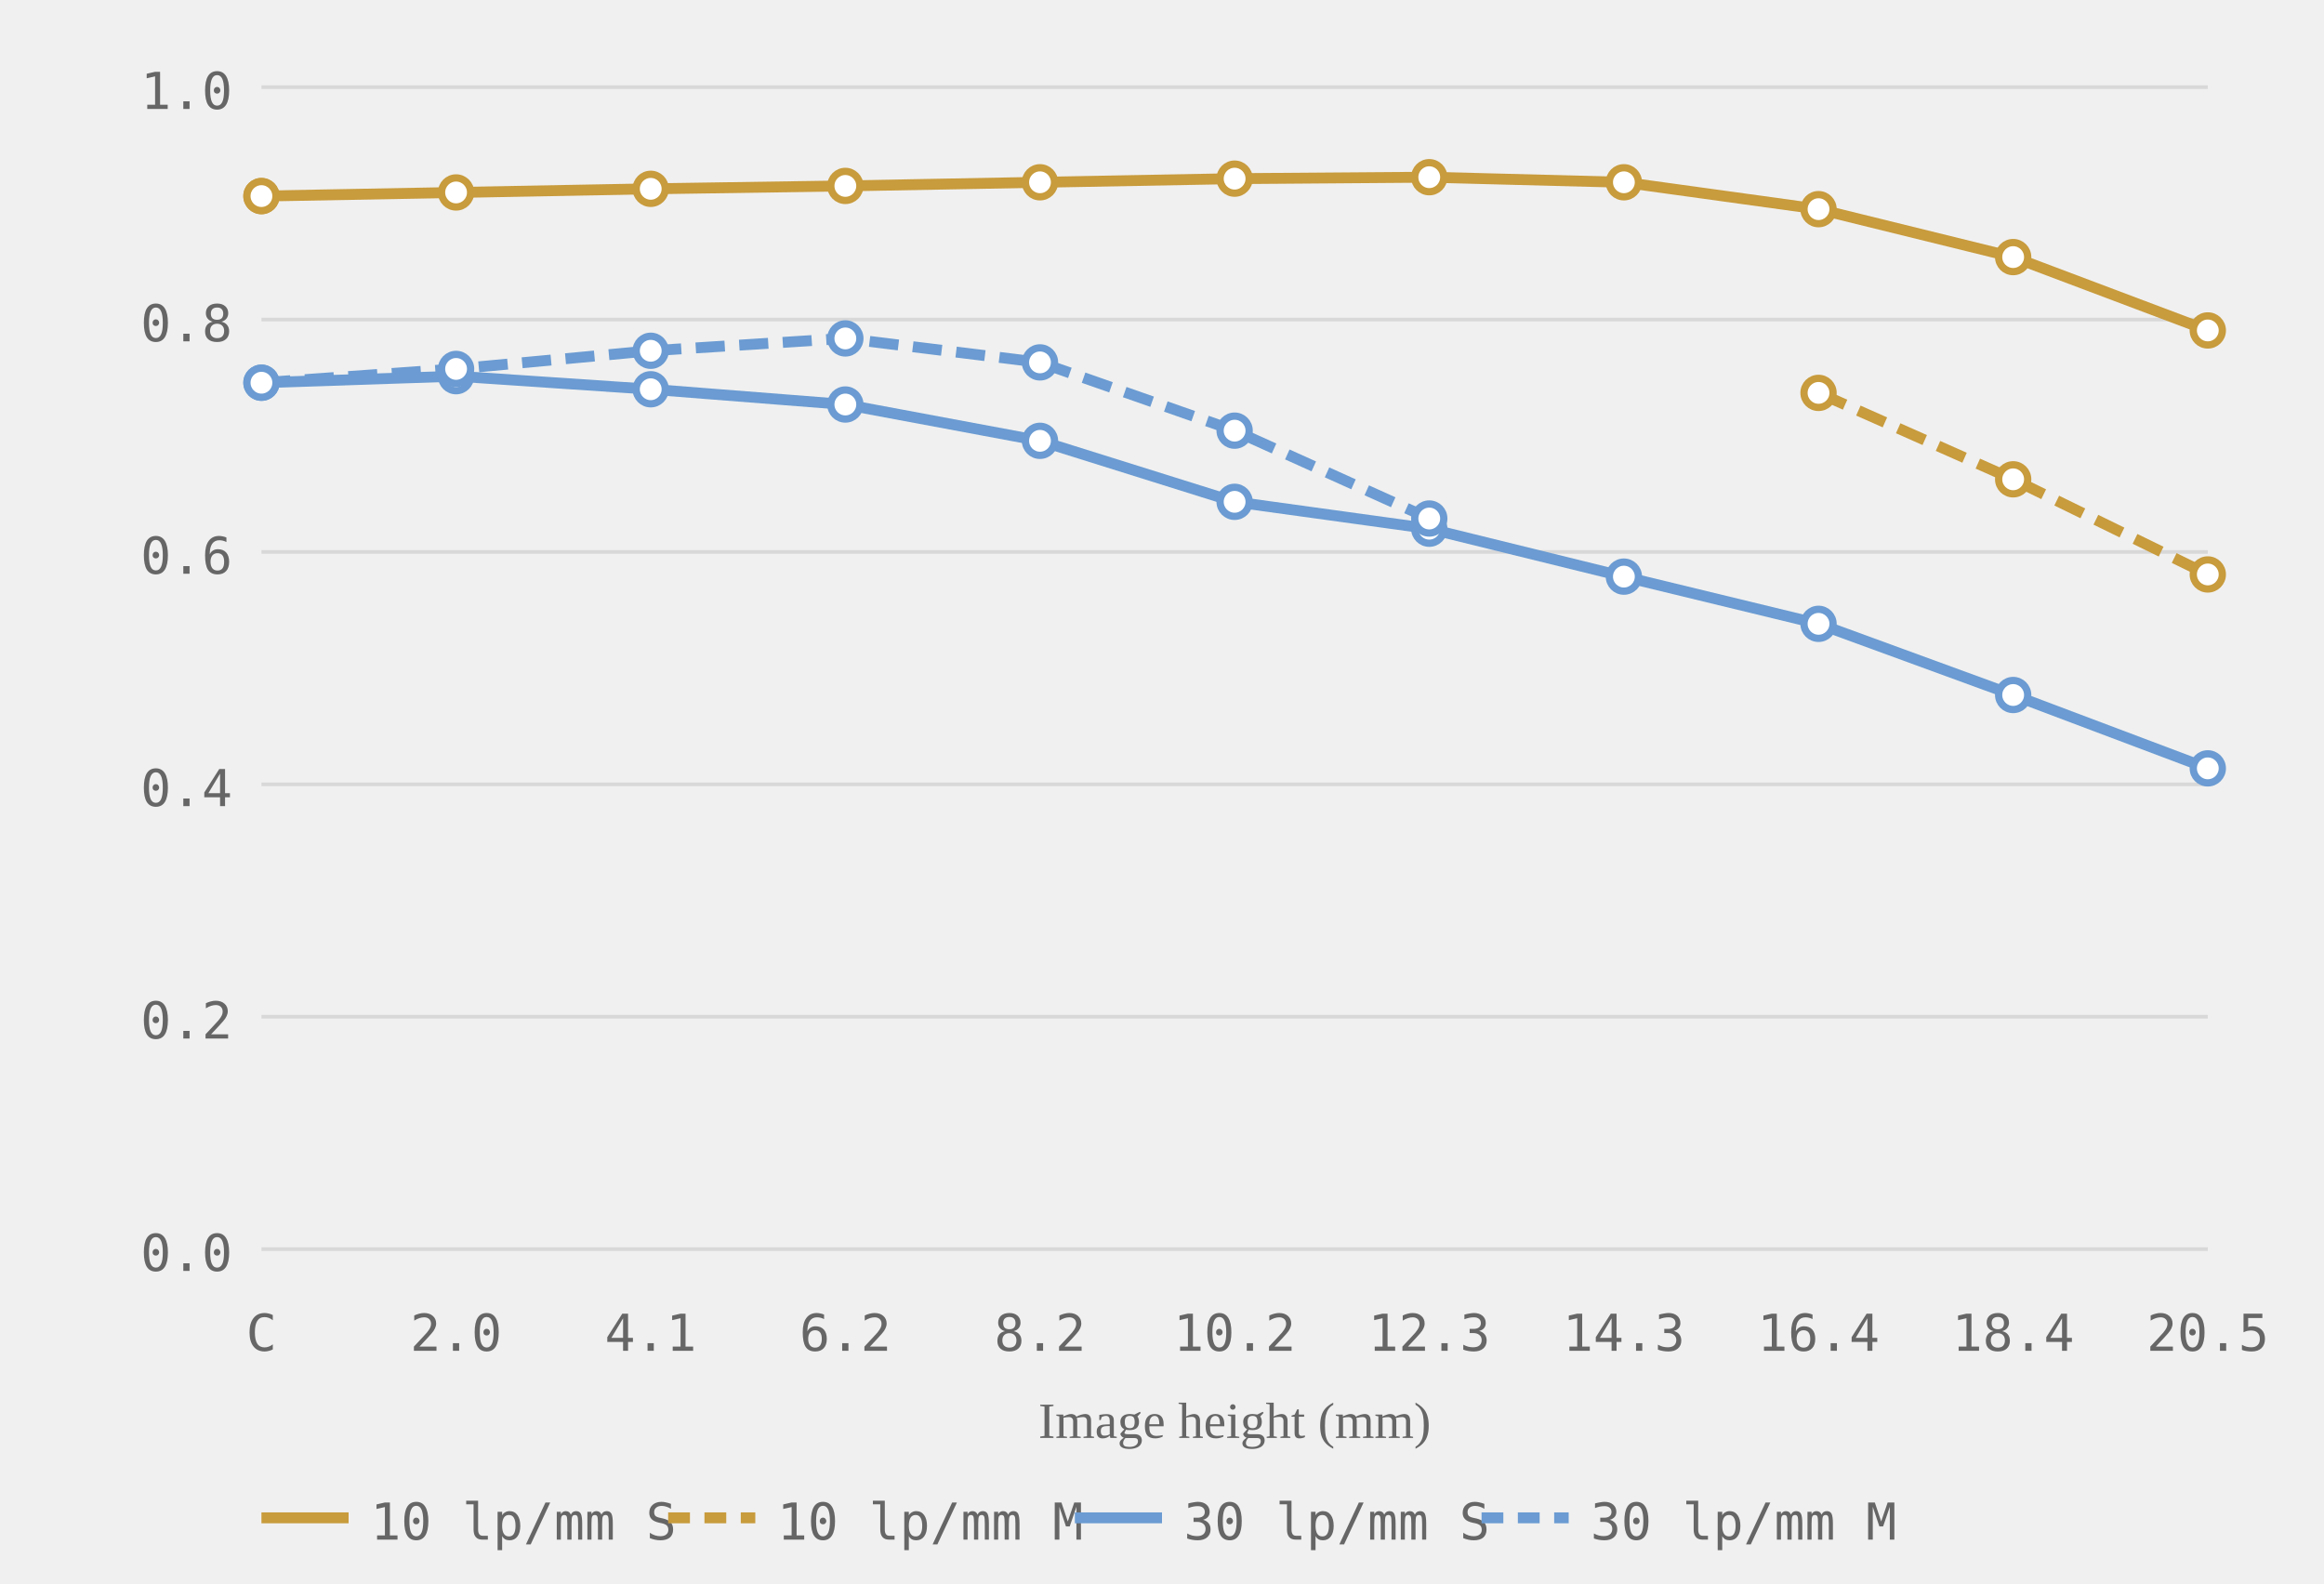
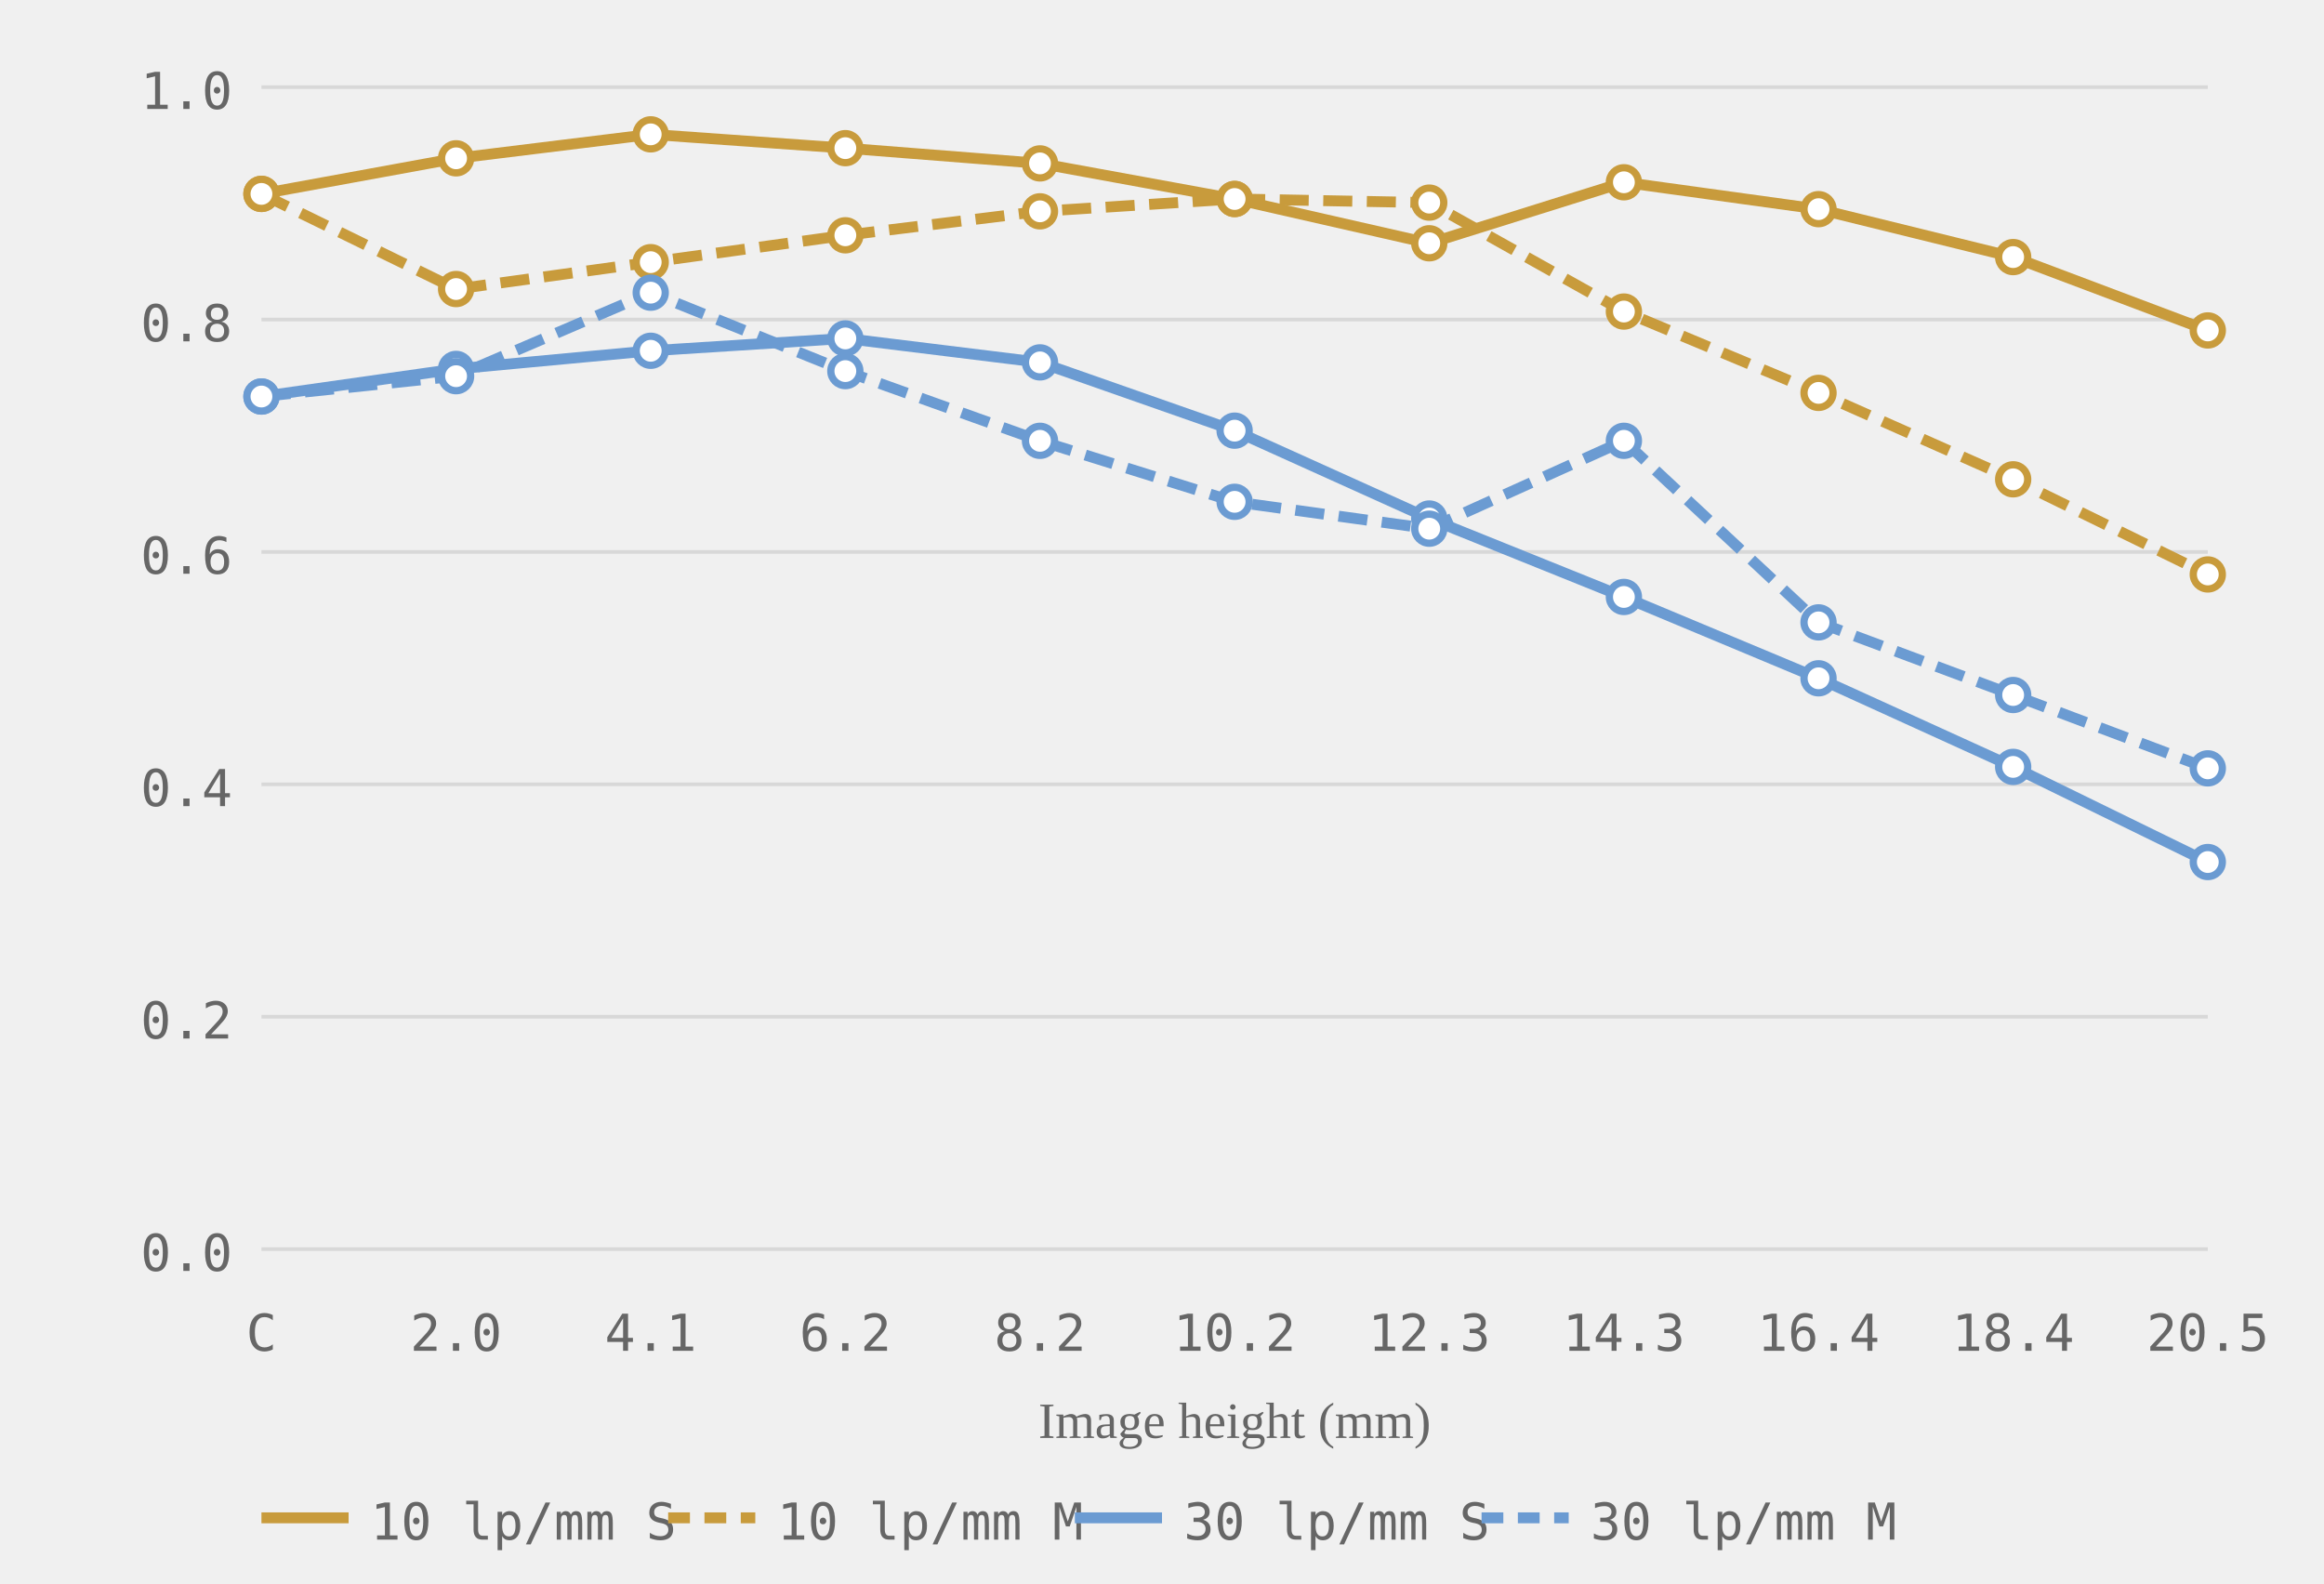
<svg xmlns="http://www.w3.org/2000/svg" viewBox="0 0 320 218" role="img" aria-label="MTF chart, generated from readings">
  <style>.grid-line { stroke: #d8d8d8; stroke-width: 0.5; }.axis-label { font-size: 7px; fill: #666666; font-family: ui-monospace, monospace; }.axis-y { text-anchor: end; }.axis-x { text-anchor: middle; }.axis-title { font-size: 7px; fill: #666666; text-anchor: middle; }.curve { fill: none; stroke-width: 1.5; }.curve-m { stroke-dasharray: 4 2; }.dot { fill: white; stroke-width: 1; }.legend-text { font-size: 7px; fill: #666666; font-family: ui-monospace, monospace; }</style>
  <line class="grid-line" x1="36" y1="172.0" x2="304" y2="172.0" />
  <line class="grid-line" x1="36" y1="140.0" x2="304" y2="140.0" />
  <line class="grid-line" x1="36" y1="108.0" x2="304" y2="108.0" />
  <line class="grid-line" x1="36" y1="76.0" x2="304" y2="76.0" />
  <line class="grid-line" x1="36" y1="44.0" x2="304" y2="44.0" />
  <line class="grid-line" x1="36" y1="12.0" x2="304" y2="12.0" />
  <text class="axis-label axis-y" x="32" y="175.0">0.0</text>
  <text class="axis-label axis-y" x="32" y="143.0">0.2</text>
  <text class="axis-label axis-y" x="32" y="111.0">0.4</text>
  <text class="axis-label axis-y" x="32" y="79.0">0.6</text>
  <text class="axis-label axis-y" x="32" y="47.0">0.8</text>
  <text class="axis-label axis-y" x="32" y="15.0">1.0</text>
  <text class="axis-label axis-x" x="36.0" y="186">C</text>
  <text class="axis-label axis-x" x="62.8" y="186">2.0</text>
  <text class="axis-label axis-x" x="89.6" y="186">4.1</text>
  <text class="axis-label axis-x" x="116.4" y="186">6.2</text>
  <text class="axis-label axis-x" x="143.2" y="186">8.2</text>
  <text class="axis-label axis-x" x="170.0" y="186">10.2</text>
  <text class="axis-label axis-x" x="196.8" y="186">12.3</text>
  <text class="axis-label axis-x" x="223.6" y="186">14.3</text>
  <text class="axis-label axis-x" x="250.4" y="186">16.4</text>
  <text class="axis-label axis-x" x="277.2" y="186">18.4</text>
  <text class="axis-label axis-x" x="304.0" y="186">20.5</text>
  <text class="axis-title" x="170.0" y="198">Image height (mm)</text>
-   <polyline class="curve curve-10" style="stroke:#c89b3c" points="36.0,27.0 62.8,26.5 89.6,26.0 116.4,25.6 143.2,25.1 170.0,24.6 196.8,24.4 223.6,25.1 250.4,28.8 277.2,35.4 304.0,45.5" />
-   <polyline class="curve curve-10 curve-m" style="stroke:#c89b3c" points="250.4,54.1 277.2,66.0 304.0,79.1" stroke-dasharray="4 2" />
-   <polyline class="curve curve-30" style="stroke:#6b9bd2" points="36.0,52.7 62.8,51.8 89.6,53.6 116.4,55.7 143.2,60.7 170.0,69.1 196.8,72.8 223.6,79.4 250.4,85.9 277.2,95.7 304.0,105.8" />
-   <polyline class="curve curve-30 curve-m" style="stroke:#6b9bd2" points="36.0,52.7 62.8,50.8 89.6,48.3 116.4,46.6 143.2,49.9 170.0,59.3 196.8,71.4" stroke-dasharray="4 2" />
-   <circle class="dot dot-10" style="stroke:#c89b3c" cx="36.0" cy="27.0" r="2" />
-   <circle class="dot dot-10" style="stroke:#c89b3c" cx="62.8" cy="26.5" r="2" />
-   <circle class="dot dot-10" style="stroke:#c89b3c" cx="89.6" cy="26.0" r="2" />
-   <circle class="dot dot-10" style="stroke:#c89b3c" cx="116.4" cy="25.6" r="2" />
-   <circle class="dot dot-10" style="stroke:#c89b3c" cx="143.2" cy="25.1" r="2" />
-   <circle class="dot dot-10" style="stroke:#c89b3c" cx="170.0" cy="24.6" r="2" />
-   <circle class="dot dot-10" style="stroke:#c89b3c" cx="196.8" cy="24.4" r="2" />
+   <polyline class="curve curve-10" style="stroke:#c89b3c" points="36.0,26.7 62.8,21.8 89.6,18.5 116.4,20.4 143.2,22.5 170.0,27.4 196.8,33.5 223.6,25.1 250.4,28.8 277.2,35.4 304.0,45.5" />
+   <polyline class="curve curve-10 curve-m" style="stroke:#c89b3c" points="36.0,26.7 62.8,39.8 89.6,36.1 116.4,32.4 143.2,29.1 170.0,27.4 196.8,27.9 223.6,42.9 250.4,54.1 277.2,66.0 304.0,79.1" stroke-dasharray="4 2" />
+   <polyline class="curve curve-30" style="stroke:#6b9bd2" points="36.0,54.6 62.8,50.8 89.6,48.3 116.4,46.6 143.2,49.9 170.0,59.3 196.8,71.4 223.6,82.2 250.4,93.4 277.2,105.6 304.0,118.7" />
+   <polyline class="curve curve-30 curve-m" style="stroke:#6b9bd2" points="36.0,54.6 62.8,51.8 89.6,40.3 116.4,51.1 143.2,60.7 170.0,69.1 196.8,72.8 223.6,60.7 250.4,85.7 277.2,95.7 304.0,105.8" stroke-dasharray="4 2" />
+   <circle class="dot dot-10" style="stroke:#c89b3c" cx="36.0" cy="26.7" r="2" />
+   <circle class="dot dot-10" style="stroke:#c89b3c" cx="62.8" cy="21.8" r="2" />
+   <circle class="dot dot-10" style="stroke:#c89b3c" cx="89.6" cy="18.5" r="2" />
+   <circle class="dot dot-10" style="stroke:#c89b3c" cx="116.4" cy="20.4" r="2" />
+   <circle class="dot dot-10" style="stroke:#c89b3c" cx="143.2" cy="22.5" r="2" />
+   <circle class="dot dot-10" style="stroke:#c89b3c" cx="170.0" cy="27.4" r="2" />
+   <circle class="dot dot-10" style="stroke:#c89b3c" cx="196.8" cy="33.5" r="2" />
  <circle class="dot dot-10" style="stroke:#c89b3c" cx="223.6" cy="25.1" r="2" />
  <circle class="dot dot-10" style="stroke:#c89b3c" cx="250.4" cy="28.8" r="2" />
  <circle class="dot dot-10" style="stroke:#c89b3c" cx="277.2" cy="35.4" r="2" />
  <circle class="dot dot-10" style="stroke:#c89b3c" cx="304.0" cy="45.5" r="2" />
-   <circle class="dot dot-10" style="stroke:#c89b3c" cx="36.0" cy="27.0" r="2" />
+   <circle class="dot dot-10" style="stroke:#c89b3c" cx="36.0" cy="26.7" r="2" />
+   <circle class="dot dot-10" style="stroke:#c89b3c" cx="62.8" cy="39.8" r="2" />
+   <circle class="dot dot-10" style="stroke:#c89b3c" cx="89.6" cy="36.1" r="2" />
+   <circle class="dot dot-10" style="stroke:#c89b3c" cx="116.4" cy="32.4" r="2" />
+   <circle class="dot dot-10" style="stroke:#c89b3c" cx="143.2" cy="29.1" r="2" />
+   <circle class="dot dot-10" style="stroke:#c89b3c" cx="170.0" cy="27.4" r="2" />
+   <circle class="dot dot-10" style="stroke:#c89b3c" cx="196.8" cy="27.9" r="2" />
+   <circle class="dot dot-10" style="stroke:#c89b3c" cx="223.6" cy="42.9" r="2" />
  <circle class="dot dot-10" style="stroke:#c89b3c" cx="250.4" cy="54.1" r="2" />
  <circle class="dot dot-10" style="stroke:#c89b3c" cx="277.2" cy="66.0" r="2" />
  <circle class="dot dot-10" style="stroke:#c89b3c" cx="304.0" cy="79.1" r="2" />
-   <circle class="dot dot-30" style="stroke:#6b9bd2" cx="36.0" cy="52.7" r="2" />
-   <circle class="dot dot-30" style="stroke:#6b9bd2" cx="62.8" cy="51.8" r="2" />
-   <circle class="dot dot-30" style="stroke:#6b9bd2" cx="89.6" cy="53.6" r="2" />
-   <circle class="dot dot-30" style="stroke:#6b9bd2" cx="116.4" cy="55.7" r="2" />
-   <circle class="dot dot-30" style="stroke:#6b9bd2" cx="143.2" cy="60.7" r="2" />
-   <circle class="dot dot-30" style="stroke:#6b9bd2" cx="170.0" cy="69.1" r="2" />
-   <circle class="dot dot-30" style="stroke:#6b9bd2" cx="196.8" cy="72.8" r="2" />
-   <circle class="dot dot-30" style="stroke:#6b9bd2" cx="223.6" cy="79.4" r="2" />
-   <circle class="dot dot-30" style="stroke:#6b9bd2" cx="250.4" cy="85.9" r="2" />
-   <circle class="dot dot-30" style="stroke:#6b9bd2" cx="277.2" cy="95.7" r="2" />
-   <circle class="dot dot-30" style="stroke:#6b9bd2" cx="304.0" cy="105.8" r="2" />
-   <circle class="dot dot-30" style="stroke:#6b9bd2" cx="36.0" cy="52.7" r="2" />
+   <circle class="dot dot-30" style="stroke:#6b9bd2" cx="36.0" cy="54.6" r="2" />
  <circle class="dot dot-30" style="stroke:#6b9bd2" cx="62.8" cy="50.8" r="2" />
  <circle class="dot dot-30" style="stroke:#6b9bd2" cx="89.6" cy="48.3" r="2" />
  <circle class="dot dot-30" style="stroke:#6b9bd2" cx="116.4" cy="46.6" r="2" />
  <circle class="dot dot-30" style="stroke:#6b9bd2" cx="143.2" cy="49.9" r="2" />
  <circle class="dot dot-30" style="stroke:#6b9bd2" cx="170.0" cy="59.3" r="2" />
  <circle class="dot dot-30" style="stroke:#6b9bd2" cx="196.8" cy="71.4" r="2" />
+   <circle class="dot dot-30" style="stroke:#6b9bd2" cx="223.6" cy="82.2" r="2" />
+   <circle class="dot dot-30" style="stroke:#6b9bd2" cx="250.4" cy="93.4" r="2" />
+   <circle class="dot dot-30" style="stroke:#6b9bd2" cx="277.2" cy="105.6" r="2" />
+   <circle class="dot dot-30" style="stroke:#6b9bd2" cx="304.0" cy="118.7" r="2" />
+   <circle class="dot dot-30" style="stroke:#6b9bd2" cx="36.0" cy="54.6" r="2" />
+   <circle class="dot dot-30" style="stroke:#6b9bd2" cx="62.8" cy="51.8" r="2" />
+   <circle class="dot dot-30" style="stroke:#6b9bd2" cx="89.6" cy="40.3" r="2" />
+   <circle class="dot dot-30" style="stroke:#6b9bd2" cx="116.4" cy="51.1" r="2" />
+   <circle class="dot dot-30" style="stroke:#6b9bd2" cx="143.2" cy="60.7" r="2" />
+   <circle class="dot dot-30" style="stroke:#6b9bd2" cx="170.0" cy="69.1" r="2" />
+   <circle class="dot dot-30" style="stroke:#6b9bd2" cx="196.8" cy="72.8" r="2" />
+   <circle class="dot dot-30" style="stroke:#6b9bd2" cx="223.6" cy="60.7" r="2" />
+   <circle class="dot dot-30" style="stroke:#6b9bd2" cx="250.4" cy="85.7" r="2" />
+   <circle class="dot dot-30" style="stroke:#6b9bd2" cx="277.2" cy="95.7" r="2" />
+   <circle class="dot dot-30" style="stroke:#6b9bd2" cx="304.0" cy="105.8" r="2" />
  <line x1="36" y1="209" x2="48" y2="209" stroke="#c89b3c" stroke-width="1.5" />
  <text class="legend-text" x="51" y="212">10 lp/mm S</text>
  <line x1="92" y1="209" x2="104" y2="209" stroke="#c89b3c" stroke-width="1.5" stroke-dasharray="3 2" />
  <text class="legend-text" x="107" y="212">10 lp/mm M</text>
  <line x1="148" y1="209" x2="160" y2="209" stroke="#6b9bd2" stroke-width="1.5" />
  <text class="legend-text" x="163" y="212">30 lp/mm S</text>
  <line x1="204" y1="209" x2="216" y2="209" stroke="#6b9bd2" stroke-width="1.5" stroke-dasharray="3 2" />
  <text class="legend-text" x="219" y="212">30 lp/mm M</text>
</svg>
